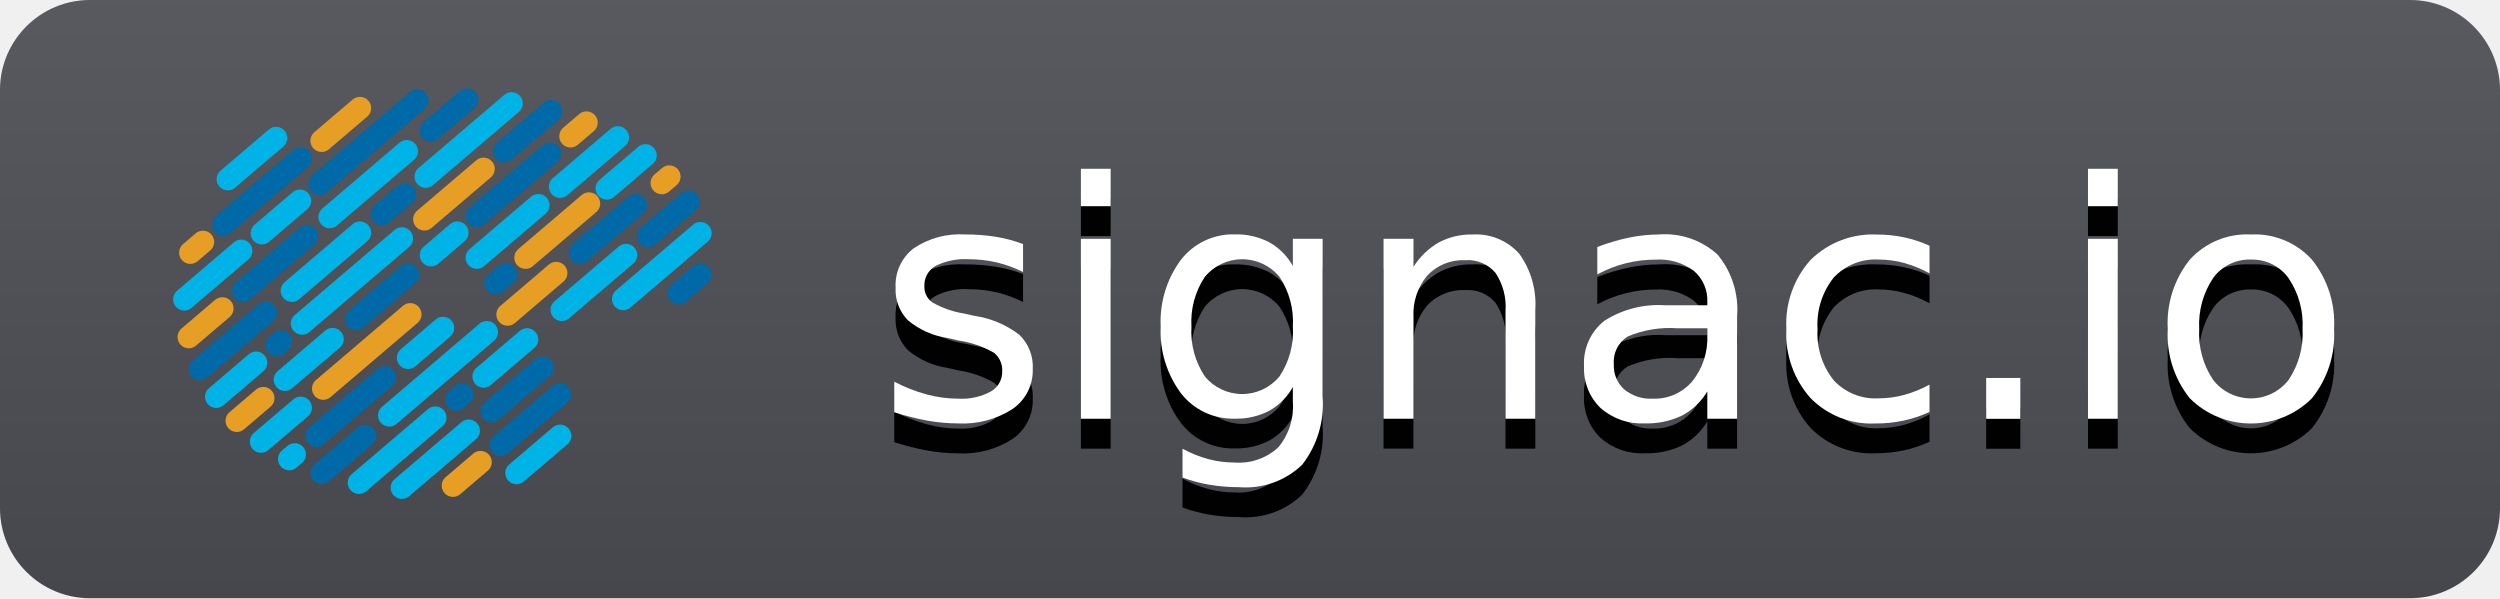
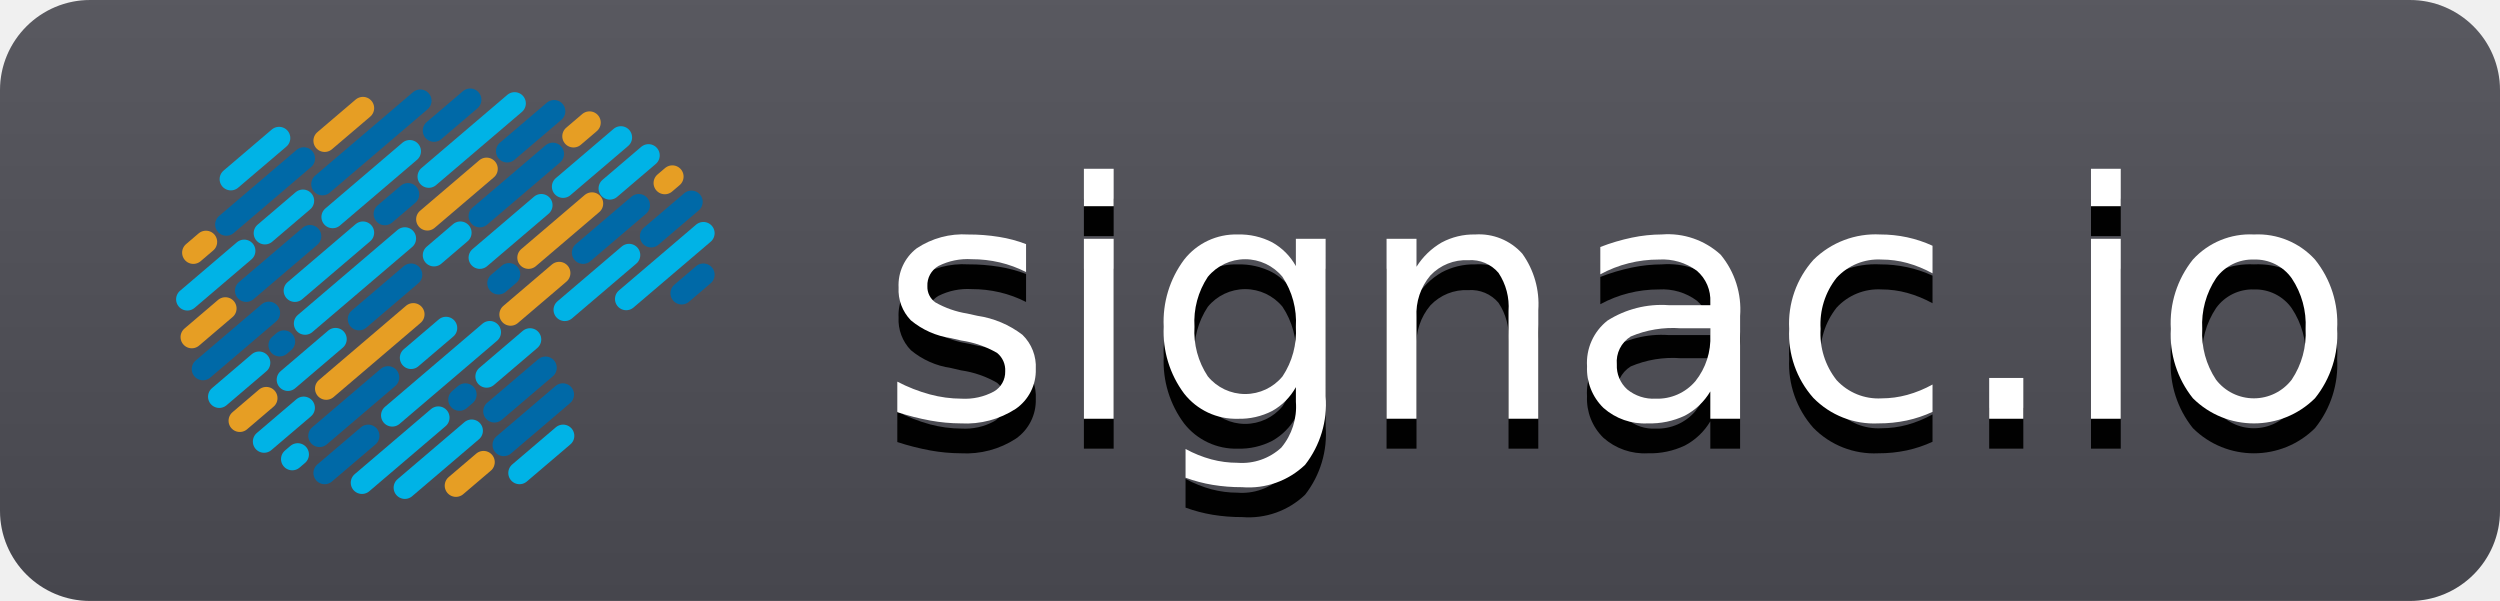
- <svg xmlns="http://www.w3.org/2000/svg" viewBox="0 0 104 24.886">
+ <svg xmlns="http://www.w3.org/2000/svg" width="104" height="25" viewBox="0 0 104 25">
  <defs>
    <style>.a,.h,.i,.j{fill:none;}.b{clip-path:url(#a);}.c{fill:#4e4e56;}.d{fill:url(#b);}.e{isolation:isolate;}.f{fill:#010101;}.g{fill:#fff;}.h{stroke:#00b3e6;}.h,.i,.j{stroke-linecap:round;stroke-miterlimit:10;stroke-width:0.934px;}.i{stroke:#0069a7;}.j{stroke:#e69e24;}</style>
-     <clipPath id="a" transform="translate(-0.125)">
-       <path class="a" d="M3.884,0h96.482a3.746,3.746,0,0,1,3.759,3.733v17.42a3.746,3.746,0,0,1-3.759,3.733H3.884A3.746,3.746,0,0,1,.125,21.153V3.733A3.746,3.746,0,0,1,3.884,0Z" />
+     <clipPath id="a">
+       <path class="a" d="M3.759,0h96.482A3.754,3.754,0,0,1,104,3.75v17.5A3.755,3.755,0,0,1,100.241,25H3.759A3.755,3.755,0,0,1,0,21.25V3.75A3.755,3.755,0,0,1,3.759,0Z" />
    </clipPath>
-     <linearGradient id="b" x1="-171.276" y1="195.75" x2="-171.276" y2="194.506" gradientTransform="matrix(83, 0, 0, -20, 14268, 3915)" gradientUnits="userSpaceOnUse">
+     <linearGradient id="b" x1="-171.277" y1="195.75" x2="-171.277" y2="194.5" gradientTransform="matrix(83, 0, 0, -20, 14268, 3915)" gradientUnits="userSpaceOnUse">
      <stop offset="0" stop-color="#bbb" stop-opacity="0.1" />
      <stop offset="1" stop-opacity="0.1" />
    </linearGradient>
  </defs>
  <g class="b">
-     <path class="c" d="M.125,0h104V24.886H.125Z" transform="translate(-0.125)" />
-     <path class="d" d="M.125,0h104V24.886H.125Z" transform="translate(-0.125)" />
+     <path class="c" d="M0,0H104V25H0Z" />
+     <path class="d" d="M0,0H104V25H0Z" />
  </g>
  <g class="e">
-     <path class="f" d="M42.684,11.4v1.164a4.863,4.863,0,0,0-1.09-.4,5.078,5.078,0,0,0-1.171-.134,2.7,2.7,0,0,0-1.383.282.919.919,0,0,0-.461.841.788.788,0,0,0,.33.672,3.886,3.886,0,0,0,1.325.464l.425.094a4.037,4.037,0,0,1,1.874.792,1.846,1.846,0,0,1,.555,1.427,1.939,1.939,0,0,1-.831,1.651,3.8,3.8,0,0,1-2.285.607,7.278,7.278,0,0,1-1.262-.116,10.6,10.6,0,0,1-1.383-.351V17.12a6.738,6.738,0,0,0,1.353.531A5.074,5.074,0,0,0,40,17.829a2.532,2.532,0,0,0,1.346-.3.938.938,0,0,0,.471-.839.919.919,0,0,0-.34-.768,4.167,4.167,0,0,0-1.491-.515l-.43-.1a3.359,3.359,0,0,1-1.662-.74,1.814,1.814,0,0,1-.512-1.366,1.93,1.93,0,0,1,.754-1.631A3.462,3.462,0,0,1,40.275,11a7.791,7.791,0,0,1,1.292.1A5.56,5.56,0,0,1,42.684,11.4Z" transform="translate(-0.125)" />
-     <path class="f" d="M45.09,8.266h1.238V9.822H45.09Zm0,2.913h1.238v7.485H45.09Z" transform="translate(-0.125)" />
-     <path class="f" d="M55.146,17.735a4.1,4.1,0,0,1-.853,2.844,3.387,3.387,0,0,1-2.619.932,7.4,7.4,0,0,1-1.231-.1,6.275,6.275,0,0,1-1.125-.3v-1.2a4.91,4.91,0,0,0,1.078.433,4.2,4.2,0,0,0,1.083.141,2.415,2.415,0,0,0,1.824-.632,2.659,2.659,0,0,0,.605-1.907v-.608a2.557,2.557,0,0,1-.982.989,2.95,2.95,0,0,1-1.434.327,2.734,2.734,0,0,1-2.234-1.049,4.294,4.294,0,0,1-.848-2.78,4.3,4.3,0,0,1,.848-2.787A2.732,2.732,0,0,1,51.492,11a2.939,2.939,0,0,1,1.434.328,2.554,2.554,0,0,1,.982.988V11.179h1.238Zm-1.238-2.9a3.371,3.371,0,0,0-.554-2.072,2.011,2.011,0,0,0-3.11,0,3.378,3.378,0,0,0-.555,2.072,3.362,3.362,0,0,0,.555,2.064,2.011,2.011,0,0,0,3.11,0A3.355,3.355,0,0,0,53.908,14.835Z" transform="translate(-0.125)" />
-     <path class="f" d="M63.993,14.146v4.518H62.755V14.187a2.539,2.539,0,0,0-.417-1.591,1.5,1.5,0,0,0-1.252-.528A2.033,2.033,0,0,0,59.5,12.7a2.47,2.47,0,0,0-.578,1.731v4.23H57.681V11.179h1.245v1.163a3.023,3.023,0,0,1,1.046-1.01A2.817,2.817,0,0,1,61.362,11a2.414,2.414,0,0,1,1.965.8A3.591,3.591,0,0,1,63.993,14.146Z" transform="translate(-0.125)" />
-     <path class="f" d="M72.388,14.394v4.27H71.149V17.528a2.692,2.692,0,0,1-1.056,1.006,3.369,3.369,0,0,1-1.548.323,2.571,2.571,0,0,1-1.841-.644,2.265,2.265,0,0,1-.683-1.728,2.236,2.236,0,0,1,.851-1.9,4.192,4.192,0,0,1,2.541-.642h1.736v-.121a1.607,1.607,0,0,0-.561-1.312,2.4,2.4,0,0,0-1.578-.465,5.119,5.119,0,0,0-1.259.154,5,5,0,0,0-1.178.461V11.52a8.317,8.317,0,0,1,1.32-.391A6.2,6.2,0,0,1,69.137,11a3.238,3.238,0,0,1,2.443.842A3.569,3.569,0,0,1,72.388,14.394Zm-2.47.507a4.455,4.455,0,0,0-2.08.341,1.239,1.239,0,0,0-.578,1.163,1.317,1.317,0,0,0,.433,1.039,1.723,1.723,0,0,0,1.182.385,2.069,2.069,0,0,0,1.652-.725,2.864,2.864,0,0,0,.622-1.928V14.9Z" transform="translate(-0.125)" />
-     <path class="f" d="M80.393,11.467v1.148a4.9,4.9,0,0,0-1.054-.43,4.046,4.046,0,0,0-1.067-.144A2.359,2.359,0,0,0,76.4,12.8a3.119,3.119,0,0,0-.666,2.128,3.122,3.122,0,0,0,.666,2.129,2.359,2.359,0,0,0,1.871.758,4.044,4.044,0,0,0,1.067-.143,4.813,4.813,0,0,0,1.054-.432v1.137a5.128,5.128,0,0,1-1.075.36,5.572,5.572,0,0,1-1.18.12,3.538,3.538,0,0,1-2.7-1.062,4,4,0,0,1-1-2.867,3.972,3.972,0,0,1,1.012-2.88A3.677,3.677,0,0,1,78.219,11a5.307,5.307,0,0,1,1.117.117A5.146,5.146,0,0,1,80.393,11.467Z" transform="translate(-0.125)" />
-     <path class="f" d="M82.75,16.967h1.42v1.7H82.75Z" transform="translate(-0.125)" />
-     <path class="f" d="M86.985,8.266h1.239V9.822H86.985Zm0,2.913h1.239v7.485H86.985Z" transform="translate(-0.125)" />
-     <path class="f" d="M93.766,11A3.212,3.212,0,0,1,96.3,12.041a4.206,4.206,0,0,1,.922,2.887,4.212,4.212,0,0,1-.922,2.884,3.607,3.607,0,0,1-5.078,0,4.22,4.22,0,0,1-.918-2.884,4.214,4.214,0,0,1,.918-2.887A3.212,3.212,0,0,1,93.766,11Zm0,1.043a1.868,1.868,0,0,0-1.576.772,3.458,3.458,0,0,0-.578,2.115,3.467,3.467,0,0,0,.576,2.115,1.986,1.986,0,0,0,3.146,0,3.456,3.456,0,0,0,.578-2.112,3.457,3.457,0,0,0-.578-2.108A1.853,1.853,0,0,0,93.766,12.041Z" transform="translate(-0.125)" />
+     <path class="f" d="M42.684,11.399v1.163a4.864,4.864,0,0,0-1.09-.401,5.086,5.086,0,0,0-1.171-.134,2.703,2.703,0,0,0-1.383.281.922.922,0,0,0-.461.842.79.79,0,0,0,.33.672,3.906,3.906,0,0,0,1.326.464l.424.094a4.048,4.048,0,0,1,1.875.792,1.846,1.846,0,0,1,.555,1.427,1.94,1.94,0,0,1-.831,1.651,3.801,3.801,0,0,1-2.285.607,7.268,7.268,0,0,1-1.262-.116,10.566,10.566,0,0,1-1.383-.352V17.12a6.724,6.724,0,0,0,1.353.531,5.119,5.119,0,0,0,1.319.178,2.529,2.529,0,0,0,1.346-.298.938.938,0,0,0,.471-.839.921.921,0,0,0-.34-.769,4.182,4.182,0,0,0-1.491-.515l-.431-.1a3.355,3.355,0,0,1-1.662-.739,1.817,1.817,0,0,1-.512-1.366,1.931,1.931,0,0,1,.754-1.631,3.465,3.465,0,0,1,2.14-.575,7.862,7.862,0,0,1,1.292.101A5.531,5.531,0,0,1,42.684,11.399Z" />
+     <path class="f" d="M45.09,8.266h1.238V9.822H45.09Zm0,2.913h1.238v7.485H45.09Z" />
+     <path class="f" d="M55.147,17.735a4.101,4.101,0,0,1-.854,2.844,3.388,3.388,0,0,1-2.619.932,7.463,7.463,0,0,1-1.23-.097,6.298,6.298,0,0,1-1.125-.297V19.921a4.913,4.913,0,0,0,1.078.434,4.211,4.211,0,0,0,1.083.141,2.413,2.413,0,0,0,1.823-.632,2.659,2.659,0,0,0,.606-1.907v-.608a2.55,2.55,0,0,1-.982.989,2.95,2.95,0,0,1-1.434.327,2.735,2.735,0,0,1-2.234-1.049,4.298,4.298,0,0,1-.848-2.78,4.304,4.304,0,0,1,.848-2.787,2.733,2.733,0,0,1,2.234-1.05,2.939,2.939,0,0,1,1.434.328,2.547,2.547,0,0,1,.982.988V11.179h1.238Zm-1.238-2.9a3.372,3.372,0,0,0-.555-2.072,2.011,2.011,0,0,0-3.109,0A3.379,3.379,0,0,0,49.69,14.835a3.364,3.364,0,0,0,.555,2.064,2.011,2.011,0,0,0,3.109,0A3.357,3.357,0,0,0,53.908,14.835Z" />
+     <path class="f" d="M63.993,14.146v4.518H62.755V14.187a2.538,2.538,0,0,0-.417-1.591,1.499,1.499,0,0,0-1.252-.527,2.033,2.033,0,0,0-1.582.635,2.471,2.471,0,0,0-.578,1.73v4.231H57.681V11.179h1.245v1.163a3.022,3.022,0,0,1,1.046-1.01,2.823,2.823,0,0,1,1.391-.334,2.414,2.414,0,0,1,1.965.799A3.591,3.591,0,0,1,63.993,14.146Z" />
+     <path class="f" d="M72.388,14.394v4.271H71.149V17.528a2.693,2.693,0,0,1-1.057,1.006,3.369,3.369,0,0,1-1.548.323,2.573,2.573,0,0,1-1.841-.644,2.264,2.264,0,0,1-.683-1.728,2.234,2.234,0,0,1,.851-1.904,4.195,4.195,0,0,1,2.541-.642h1.736v-.121a1.609,1.609,0,0,0-.561-1.312A2.408,2.408,0,0,0,69.01,12.041a5.097,5.097,0,0,0-1.259.154,4.969,4.969,0,0,0-1.178.461V11.52a8.331,8.331,0,0,1,1.319-.391,6.218,6.218,0,0,1,1.244-.131A3.241,3.241,0,0,1,71.58,11.84,3.57,3.57,0,0,1,72.388,14.394Zm-2.47.508a4.447,4.447,0,0,0-2.08.341,1.239,1.239,0,0,0-.578,1.163,1.317,1.317,0,0,0,.434,1.039,1.722,1.722,0,0,0,1.182.385,2.07,2.07,0,0,0,1.652-.726,2.862,2.862,0,0,0,.622-1.928v-.274Z" />
+     <path class="f" d="M80.393,11.467v1.148a4.901,4.901,0,0,0-1.054-.431,4.054,4.054,0,0,0-1.066-.144,2.358,2.358,0,0,0-1.871.759,3.116,3.116,0,0,0-.666,2.128,3.119,3.119,0,0,0,.666,2.129,2.358,2.358,0,0,0,1.871.759,4.054,4.054,0,0,0,1.066-.143,4.806,4.806,0,0,0,1.054-.432V18.377a5.114,5.114,0,0,1-1.074.36,5.574,5.574,0,0,1-1.181.12,3.539,3.539,0,0,1-2.705-1.062A4.005,4.005,0,0,1,74.43,14.928a3.969,3.969,0,0,1,1.013-2.88,3.675,3.675,0,0,1,2.776-1.05,5.304,5.304,0,0,1,1.117.117A5.126,5.126,0,0,1,80.393,11.467Z" />
+     <path class="f" d="M82.75,16.967h1.42v1.697H82.75Z" />
+     <path class="f" d="M86.985,8.266h1.238V9.822H86.985Zm0,2.913h1.238v7.485H86.985Z" />
+     <path class="f" d="M93.766,10.998a3.21,3.21,0,0,1,2.537,1.043,4.205,4.205,0,0,1,.922,2.887,4.207,4.207,0,0,1-.922,2.884,3.605,3.605,0,0,1-5.078,0,4.221,4.221,0,0,1-.918-2.884,4.218,4.218,0,0,1,.918-2.887A3.212,3.212,0,0,1,93.766,10.998Zm0,1.043a1.866,1.866,0,0,0-1.575.771,3.456,3.456,0,0,0-.578,2.115,3.467,3.467,0,0,0,.575,2.115,1.986,1.986,0,0,0,3.147-.003,3.457,3.457,0,0,0,.578-2.112A3.457,3.457,0,0,0,95.334,12.82,1.852,1.852,0,0,0,93.766,12.041Z" />
  </g>
  <g class="e">
-     <path class="g" d="M42.684,10.155v1.163a4.909,4.909,0,0,0-1.09-.4,5.078,5.078,0,0,0-1.171-.134,2.708,2.708,0,0,0-1.383.281.922.922,0,0,0-.461.842.789.789,0,0,0,.33.672,3.9,3.9,0,0,0,1.325.465l.425.094a4.027,4.027,0,0,1,1.874.791,1.846,1.846,0,0,1,.555,1.426,1.939,1.939,0,0,1-.831,1.652,3.8,3.8,0,0,1-2.285.607A7.278,7.278,0,0,1,38.71,17.5a10.6,10.6,0,0,1-1.383-.351v-1.27a6.738,6.738,0,0,0,1.353.531A5.117,5.117,0,0,0,40,16.585a2.532,2.532,0,0,0,1.346-.3.938.938,0,0,0,.471-.839.918.918,0,0,0-.34-.768,4.167,4.167,0,0,0-1.491-.515l-.43-.1a3.341,3.341,0,0,1-1.662-.738,1.814,1.814,0,0,1-.512-1.366,1.93,1.93,0,0,1,.754-1.631,3.462,3.462,0,0,1,2.14-.575,7.9,7.9,0,0,1,1.292.1A5.56,5.56,0,0,1,42.684,10.155Z" transform="translate(-0.125)" />
-     <path class="g" d="M45.09,7.021h1.238V8.578H45.09Zm0,2.914h1.238V17.42H45.09Z" transform="translate(-0.125)" />
-     <path class="g" d="M55.146,16.491a4.1,4.1,0,0,1-.853,2.844,3.387,3.387,0,0,1-2.619.932,7.511,7.511,0,0,1-1.231-.1,6.36,6.36,0,0,1-1.125-.3v-1.2a4.91,4.91,0,0,0,1.078.433,4.2,4.2,0,0,0,1.083.141,2.415,2.415,0,0,0,1.824-.632,2.659,2.659,0,0,0,.605-1.907V16.1a2.557,2.557,0,0,1-.982.989,2.95,2.95,0,0,1-1.434.327,2.734,2.734,0,0,1-2.234-1.049,4.3,4.3,0,0,1-.848-2.781,4.3,4.3,0,0,1,.848-2.786,2.732,2.732,0,0,1,2.234-1.05,2.939,2.939,0,0,1,1.434.328,2.554,2.554,0,0,1,.982.988V9.935h1.238Zm-1.238-2.9a3.37,3.37,0,0,0-.554-2.071,2.011,2.011,0,0,0-3.11,0,3.376,3.376,0,0,0-.555,2.071,3.363,3.363,0,0,0,.555,2.065,2.011,2.011,0,0,0,3.11,0A3.356,3.356,0,0,0,53.908,13.59Z" transform="translate(-0.125)" />
-     <path class="g" d="M63.993,12.9V17.42H62.755V12.942a2.536,2.536,0,0,0-.417-1.59,1.5,1.5,0,0,0-1.252-.528,2.033,2.033,0,0,0-1.582.635,2.469,2.469,0,0,0-.578,1.73V17.42H57.681V9.935h1.245V11.1a3.014,3.014,0,0,1,1.046-1.01,2.817,2.817,0,0,1,1.39-.334,2.414,2.414,0,0,1,1.965.8A3.591,3.591,0,0,1,63.993,12.9Z" transform="translate(-0.125)" />
-     <path class="g" d="M72.388,13.149V17.42H71.149V16.284a2.692,2.692,0,0,1-1.056,1.006,3.369,3.369,0,0,1-1.548.323,2.575,2.575,0,0,1-1.841-.644,2.265,2.265,0,0,1-.683-1.728,2.236,2.236,0,0,1,.851-1.9,4.193,4.193,0,0,1,2.541-.641h1.736v-.121a1.607,1.607,0,0,0-.561-1.312A2.4,2.4,0,0,0,69.01,10.8a5.119,5.119,0,0,0-1.259.154,5,5,0,0,0-1.178.461V10.275a8.416,8.416,0,0,1,1.32-.39,6.2,6.2,0,0,1,1.244-.131,3.238,3.238,0,0,1,2.443.842A3.568,3.568,0,0,1,72.388,13.149Zm-2.47.508a4.455,4.455,0,0,0-2.08.341,1.239,1.239,0,0,0-.578,1.163,1.317,1.317,0,0,0,.433,1.039,1.723,1.723,0,0,0,1.182.385,2.067,2.067,0,0,0,1.652-.726,2.861,2.861,0,0,0,.622-1.927v-.275Z" transform="translate(-0.125)" />
-     <path class="g" d="M80.393,10.223v1.148a4.96,4.96,0,0,0-1.054-.431,4.086,4.086,0,0,0-1.067-.143,2.359,2.359,0,0,0-1.871.759,3.119,3.119,0,0,0-.666,2.128,3.122,3.122,0,0,0,.666,2.129,2.362,2.362,0,0,0,1.871.758,4.086,4.086,0,0,0,1.067-.143A4.862,4.862,0,0,0,80.393,16v1.137a5.128,5.128,0,0,1-1.075.36,5.572,5.572,0,0,1-1.18.12,3.538,3.538,0,0,1-2.7-1.062,4,4,0,0,1-1-2.867,3.972,3.972,0,0,1,1.012-2.88,3.677,3.677,0,0,1,2.777-1.05,5.307,5.307,0,0,1,1.117.117A5.086,5.086,0,0,1,80.393,10.223Z" transform="translate(-0.125)" />
-     <path class="g" d="M82.75,15.723h1.42v1.7H82.75Z" transform="translate(-0.125)" />
-     <path class="g" d="M86.985,7.021h1.239V8.578H86.985Zm0,2.914h1.239V17.42H86.985Z" transform="translate(-0.125)" />
-     <path class="g" d="M93.766,9.754A3.212,3.212,0,0,1,96.3,10.8a4.206,4.206,0,0,1,.922,2.887,4.207,4.207,0,0,1-.922,2.883,3.6,3.6,0,0,1-5.078,0,4.216,4.216,0,0,1-.918-2.883,4.214,4.214,0,0,1,.918-2.887A3.212,3.212,0,0,1,93.766,9.754Zm0,1.043a1.869,1.869,0,0,0-1.576.771,3.465,3.465,0,0,0-.578,2.116,3.467,3.467,0,0,0,.576,2.115,1.986,1.986,0,0,0,3.146,0,3.456,3.456,0,0,0,.578-2.112,3.455,3.455,0,0,0-.578-2.108A1.853,1.853,0,0,0,93.766,10.8Z" transform="translate(-0.125)" />
+     <path class="g" d="M42.684,10.155v1.163a4.859,4.859,0,0,0-1.09-.401,5.08,5.08,0,0,0-1.171-.134,2.703,2.703,0,0,0-1.383.281.921.921,0,0,0-.461.842.789.789,0,0,0,.33.672,3.923,3.923,0,0,0,1.326.465l.424.094a4.038,4.038,0,0,1,1.875.791,1.846,1.846,0,0,1,.555,1.427,1.94,1.94,0,0,1-.831,1.651,3.802,3.802,0,0,1-2.285.607,7.278,7.278,0,0,1-1.262-.116,10.582,10.582,0,0,1-1.383-.352V15.876a6.717,6.717,0,0,0,1.353.531,5.115,5.115,0,0,0,1.319.178,2.528,2.528,0,0,0,1.346-.298.938.938,0,0,0,.471-.839.921.921,0,0,0-.34-.768,4.183,4.183,0,0,0-1.491-.515l-.431-.1a3.346,3.346,0,0,1-1.662-.738,1.817,1.817,0,0,1-.512-1.366,1.931,1.931,0,0,1,.754-1.631,3.464,3.464,0,0,1,2.14-.575,7.851,7.851,0,0,1,1.292.101A5.531,5.531,0,0,1,42.684,10.155Z" />
+     <path class="g" d="M45.09,7.021h1.238V8.578H45.09Zm0,2.913h1.238V17.42H45.09Z" />
+     <path class="g" d="M55.147,16.491a4.102,4.102,0,0,1-.854,2.844,3.388,3.388,0,0,1-2.619.932,7.452,7.452,0,0,1-1.23-.097,6.281,6.281,0,0,1-1.125-.297V18.677a4.913,4.913,0,0,0,1.078.434,4.211,4.211,0,0,0,1.083.141,2.413,2.413,0,0,0,1.823-.632,2.659,2.659,0,0,0,.606-1.907v-.608a2.551,2.551,0,0,1-.982.989,2.951,2.951,0,0,1-1.434.327,2.735,2.735,0,0,1-2.234-1.049A4.299,4.299,0,0,1,48.41,13.59a4.303,4.303,0,0,1,.848-2.786,2.733,2.733,0,0,1,2.234-1.05,2.94,2.94,0,0,1,1.434.328,2.548,2.548,0,0,1,.982.988V9.935h1.238ZM53.908,13.59a3.371,3.371,0,0,0-.555-2.071,2.011,2.011,0,0,0-3.109,0A3.377,3.377,0,0,0,49.69,13.59a3.365,3.365,0,0,0,.555,2.066,2.011,2.011,0,0,0,3.109,0A3.359,3.359,0,0,0,53.908,13.59Z" />
+     <path class="g" d="M63.993,12.902V17.42H62.755V12.942a2.537,2.537,0,0,0-.417-1.591,1.499,1.499,0,0,0-1.252-.527,2.033,2.033,0,0,0-1.582.635,2.471,2.471,0,0,0-.578,1.73v4.23H57.681V9.935h1.245v1.163a3.021,3.021,0,0,1,1.046-1.01,2.822,2.822,0,0,1,1.391-.334,2.414,2.414,0,0,1,1.965.799A3.591,3.591,0,0,1,63.993,12.902Z" />
+     <path class="g" d="M72.388,13.149v4.27H71.149V16.284A2.693,2.693,0,0,1,70.093,17.29a3.368,3.368,0,0,1-1.548.323,2.573,2.573,0,0,1-1.841-.644,2.264,2.264,0,0,1-.683-1.728,2.235,2.235,0,0,1,.851-1.905,4.196,4.196,0,0,1,2.541-.641h1.736v-.121a1.609,1.609,0,0,0-.561-1.312,2.408,2.408,0,0,0-1.578-.465,5.097,5.097,0,0,0-1.259.154,4.964,4.964,0,0,0-1.178.461V10.275a8.331,8.331,0,0,1,1.319-.391,6.218,6.218,0,0,1,1.244-.131,3.241,3.241,0,0,1,2.443.842A3.569,3.569,0,0,1,72.388,13.149Zm-2.47.508a4.462,4.462,0,0,0-2.08.341,1.24,1.24,0,0,0-.578,1.163A1.318,1.318,0,0,0,67.693,16.2a1.722,1.722,0,0,0,1.182.385,2.07,2.07,0,0,0,1.652-.726,2.862,2.862,0,0,0,.622-1.928v-.274Z" />
+     <path class="g" d="M80.393,10.223v1.148a4.901,4.901,0,0,0-1.054-.431,4.054,4.054,0,0,0-1.066-.143,2.358,2.358,0,0,0-1.871.759,3.116,3.116,0,0,0-.666,2.128,3.119,3.119,0,0,0,.666,2.129,2.358,2.358,0,0,0,1.871.759,4.054,4.054,0,0,0,1.066-.144,4.806,4.806,0,0,0,1.054-.432v1.137a5.109,5.109,0,0,1-1.074.36,5.58,5.58,0,0,1-1.181.12,3.539,3.539,0,0,1-2.705-1.062A4.005,4.005,0,0,1,74.43,13.684a3.969,3.969,0,0,1,1.013-2.88,3.675,3.675,0,0,1,2.776-1.05,5.304,5.304,0,0,1,1.117.117A5.12,5.12,0,0,1,80.393,10.223Z" />
+     <path class="g" d="M82.75,15.723h1.42V17.42H82.75Z" />
+     <path class="g" d="M86.985,7.021h1.238V8.578H86.985Zm0,2.913h1.238V17.42H86.985Z" />
+     <path class="g" d="M93.766,9.754a3.21,3.21,0,0,1,2.537,1.043,4.205,4.205,0,0,1,.922,2.887,4.207,4.207,0,0,1-.922,2.884,3.605,3.605,0,0,1-5.078,0,4.221,4.221,0,0,1-.918-2.884,4.218,4.218,0,0,1,.918-2.887A3.212,3.212,0,0,1,93.766,9.754Zm0,1.043a1.866,1.866,0,0,0-1.575.771,3.458,3.458,0,0,0-.578,2.115,3.467,3.467,0,0,0,.575,2.115,1.986,1.986,0,0,0,3.147-.003,3.457,3.457,0,0,0,.578-2.112,3.455,3.455,0,0,0-.578-2.107A1.852,1.852,0,0,0,93.766,10.797Z" />
  </g>
-   <line class="h" x1="21.487" y1="19.676" x2="23.3" y2="18.131" />
-   <line class="i" x1="28.232" y1="12.199" x2="29.136" y2="11.429" />
-   <line class="i" x1="20.831" y1="18.508" x2="23.288" y2="16.413" />
-   <line class="j" x1="18.842" y1="20.204" x2="19.99" y2="19.225" />
-   <line class="h" x1="25.925" y1="12.438" x2="29.136" y2="9.701" />
-   <line class="i" x1="20.444" y1="17.11" x2="22.569" y2="15.299" />
-   <line class="h" x1="16.717" y1="20.288" x2="19.497" y2="17.918" />
-   <line class="i" x1="26.961" y1="9.827" x2="28.64" y2="8.396" />
-   <line class="h" x1="23.369" y1="12.889" x2="26.042" y2="10.61" />
-   <line class="h" x1="20.118" y1="15.661" x2="21.924" y2="14.121" />
-   <line class="i" x1="18.989" y1="16.623" x2="19.235" y2="16.413" />
-   <line class="h" x1="14.933" y1="20.08" x2="18.109" y2="17.373" />
-   <line class="j" x1="27.53" y1="7.614" x2="27.845" y2="7.346" />
-   <line class="i" x1="24.132" y1="10.511" x2="26.447" y2="8.537" />
-   <line class="j" x1="21.115" y1="13.083" x2="23.137" y2="11.359" />
-   <line class="h" x1="16.193" y1="17.279" x2="20.25" y2="13.821" />
-   <line class="i" x1="13.38" y1="19.676" x2="15.193" y2="18.131" />
-   <line class="h" x1="25.242" y1="7.837" x2="26.853" y2="6.464" />
-   <line class="j" x1="21.862" y1="10.718" x2="24.501" y2="8.468" />
-   <line class="i" x1="20.613" y1="11.783" x2="21.05" y2="11.411" />
-   <line class="h" x1="16.975" y1="14.884" x2="18.429" y2="13.645" />
-   <line class="i" x1="13.166" y1="18.131" x2="16.018" y2="15.701" />
-   <line class="h" x1="12.032" y1="19.098" x2="12.26" y2="18.904" />
-   <line class="h" x1="23.3" y1="7.765" x2="25.703" y2="5.717" />
-   <line class="h" x1="19.835" y1="10.718" x2="22.394" y2="8.537" />
-   <line class="j" x1="13.446" y1="16.165" x2="17.069" y2="13.076" />
-   <line class="h" x1="10.861" y1="18.368" x2="12.508" y2="16.965" />
-   <line class="j" x1="23.733" y1="5.668" x2="24.399" y2="5.1" />
-   <line class="i" x1="19.835" y1="8.99" x2="22.872" y2="6.402" />
-   <line class="h" x1="17.929" y1="10.616" x2="19.026" y2="9.68" />
-   <line class="i" x1="14.809" y1="13.276" x2="16.975" y2="11.429" />
-   <line class="h" x1="11.852" y1="15.796" x2="13.832" y2="14.108" />
-   <line class="j" x1="9.849" y1="17.503" x2="10.952" y2="16.563" />
-   <line class="i" x1="20.974" y1="6.292" x2="22.926" y2="4.628" />
-   <line class="j" x1="17.653" y1="9.123" x2="20.115" y2="7.024" />
-   <line class="h" x1="12.566" y1="13.459" x2="16.717" y2="9.921" />
-   <line class="i" x1="11.509" y1="14.361" x2="11.686" y2="14.21" />
-   <line class="h" x1="8.996" y1="16.503" x2="10.653" y2="15.09" />
-   <line class="h" x1="17.711" y1="7.346" x2="21.283" y2="4.301" />
-   <line class="i" x1="15.884" y1="8.903" x2="16.848" y2="8.082" />
-   <line class="h" x1="12.142" y1="12.093" x2="14.973" y2="9.68" />
-   <line class="i" x1="8.318" y1="15.353" x2="11.06" y2="13.016" />
-   <line class="i" x1="17.929" y1="5.433" x2="19.435" y2="4.149" />
-   <line class="h" x1="13.713" y1="9.027" x2="16.921" y2="6.292" />
-   <line class="i" x1="10.116" y1="12.093" x2="12.774" y2="9.827" />
-   <line class="j" x1="7.853" y1="14.022" x2="9.249" y2="12.832" />
-   <line class="i" x1="13.289" y1="7.66" x2="17.36" y2="4.19" />
-   <line class="h" x1="10.895" y1="9.701" x2="12.477" y2="8.352" />
-   <line class="h" x1="7.668" y1="12.451" x2="10.033" y2="10.435" />
-   <line class="j" x1="13.38" y1="5.854" x2="14.973" y2="4.497" />
-   <line class="i" x1="9.292" y1="9.34" x2="12.514" y2="6.593" />
-   <line class="j" x1="7.918" y1="10.511" x2="8.442" y2="10.064" />
-   <line class="h" x1="9.478" y1="7.453" x2="11.485" y2="5.743" />
+   <line class="h" x1="21.612" y1="19.676" x2="23.425" y2="18.131" />
+   <line class="i" x1="28.357" y1="12.199" x2="29.261" y2="11.428" />
+   <line class="i" x1="20.956" y1="18.508" x2="23.413" y2="16.413" />
+   <line class="j" x1="18.967" y1="20.203" x2="20.115" y2="19.225" />
+   <line class="h" x1="26.05" y1="12.438" x2="29.261" y2="9.701" />
+   <line class="i" x1="20.569" y1="17.11" x2="22.694" y2="15.299" />
+   <line class="h" x1="16.842" y1="20.288" x2="19.622" y2="17.918" />
+   <line class="i" x1="27.086" y1="9.827" x2="28.765" y2="8.396" />
+   <line class="h" x1="23.494" y1="12.889" x2="26.168" y2="10.61" />
+   <line class="h" x1="20.243" y1="15.661" x2="22.049" y2="14.121" />
+   <line class="i" x1="19.114" y1="16.623" x2="19.36" y2="16.413" />
+   <line class="h" x1="15.058" y1="20.081" x2="18.234" y2="17.373" />
+   <line class="j" x1="27.655" y1="7.614" x2="27.97" y2="7.346" />
+   <line class="i" x1="24.257" y1="10.511" x2="26.572" y2="8.537" />
+   <line class="j" x1="21.24" y1="13.083" x2="23.262" y2="11.359" />
+   <line class="h" x1="16.318" y1="17.279" x2="20.375" y2="13.82" />
+   <line class="i" x1="13.505" y1="19.676" x2="15.318" y2="18.131" />
+   <line class="h" x1="25.367" y1="7.837" x2="26.978" y2="6.464" />
+   <line class="j" x1="21.987" y1="10.718" x2="24.626" y2="8.468" />
+   <line class="i" x1="20.738" y1="11.783" x2="21.175" y2="11.411" />
+   <line class="h" x1="17.1" y1="14.884" x2="18.554" y2="13.645" />
+   <line class="i" x1="13.291" y1="18.131" x2="16.142" y2="15.7" />
+   <line class="h" x1="12.157" y1="19.098" x2="12.385" y2="18.904" />
+   <line class="h" x1="23.425" y1="7.765" x2="25.828" y2="5.717" />
+   <line class="h" x1="19.96" y1="10.718" x2="22.519" y2="8.537" />
+   <line class="j" x1="13.571" y1="16.165" x2="17.194" y2="13.076" />
+   <line class="h" x1="10.986" y1="18.368" x2="12.633" y2="16.965" />
+   <line class="j" x1="23.858" y1="5.668" x2="24.524" y2="5.1" />
+   <line class="i" x1="19.96" y1="8.991" x2="22.997" y2="6.402" />
+   <line class="h" x1="18.054" y1="10.616" x2="19.151" y2="9.68" />
+   <line class="i" x1="14.934" y1="13.276" x2="17.1" y2="11.428" />
+   <line class="h" x1="11.977" y1="15.796" x2="13.957" y2="14.108" />
+   <line class="j" x1="9.975" y1="17.503" x2="11.077" y2="16.563" />
+   <line class="i" x1="21.099" y1="6.292" x2="23.051" y2="4.628" />
+   <line class="j" x1="17.778" y1="9.123" x2="20.24" y2="7.024" />
+   <line class="h" x1="12.691" y1="13.459" x2="16.842" y2="9.921" />
+   <line class="i" x1="11.634" y1="14.361" x2="11.811" y2="14.21" />
+   <line class="h" x1="9.121" y1="16.503" x2="10.778" y2="15.09" />
+   <line class="h" x1="17.836" y1="7.346" x2="21.408" y2="4.301" />
+   <line class="i" x1="16.009" y1="8.903" x2="16.973" y2="8.082" />
+   <line class="h" x1="12.267" y1="12.093" x2="15.098" y2="9.68" />
+   <line class="i" x1="8.443" y1="15.353" x2="11.185" y2="13.016" />
+   <line class="i" x1="18.054" y1="5.433" x2="19.56" y2="4.149" />
+   <line class="h" x1="13.838" y1="9.027" x2="17.046" y2="6.292" />
+   <line class="i" x1="10.241" y1="12.093" x2="12.899" y2="9.827" />
+   <line class="j" x1="7.978" y1="14.022" x2="9.374" y2="12.832" />
+   <line class="i" x1="13.414" y1="7.66" x2="17.485" y2="4.19" />
+   <line class="h" x1="11.02" y1="9.701" x2="12.602" y2="8.352" />
+   <line class="h" x1="7.793" y1="12.451" x2="10.158" y2="10.435" />
+   <line class="j" x1="13.505" y1="5.854" x2="15.098" y2="4.497" />
+   <line class="i" x1="9.417" y1="9.34" x2="12.639" y2="6.593" />
+   <line class="j" x1="8.043" y1="10.511" x2="8.567" y2="10.064" />
+   <line class="h" x1="9.603" y1="7.453" x2="11.61" y2="5.743" />
</svg>
